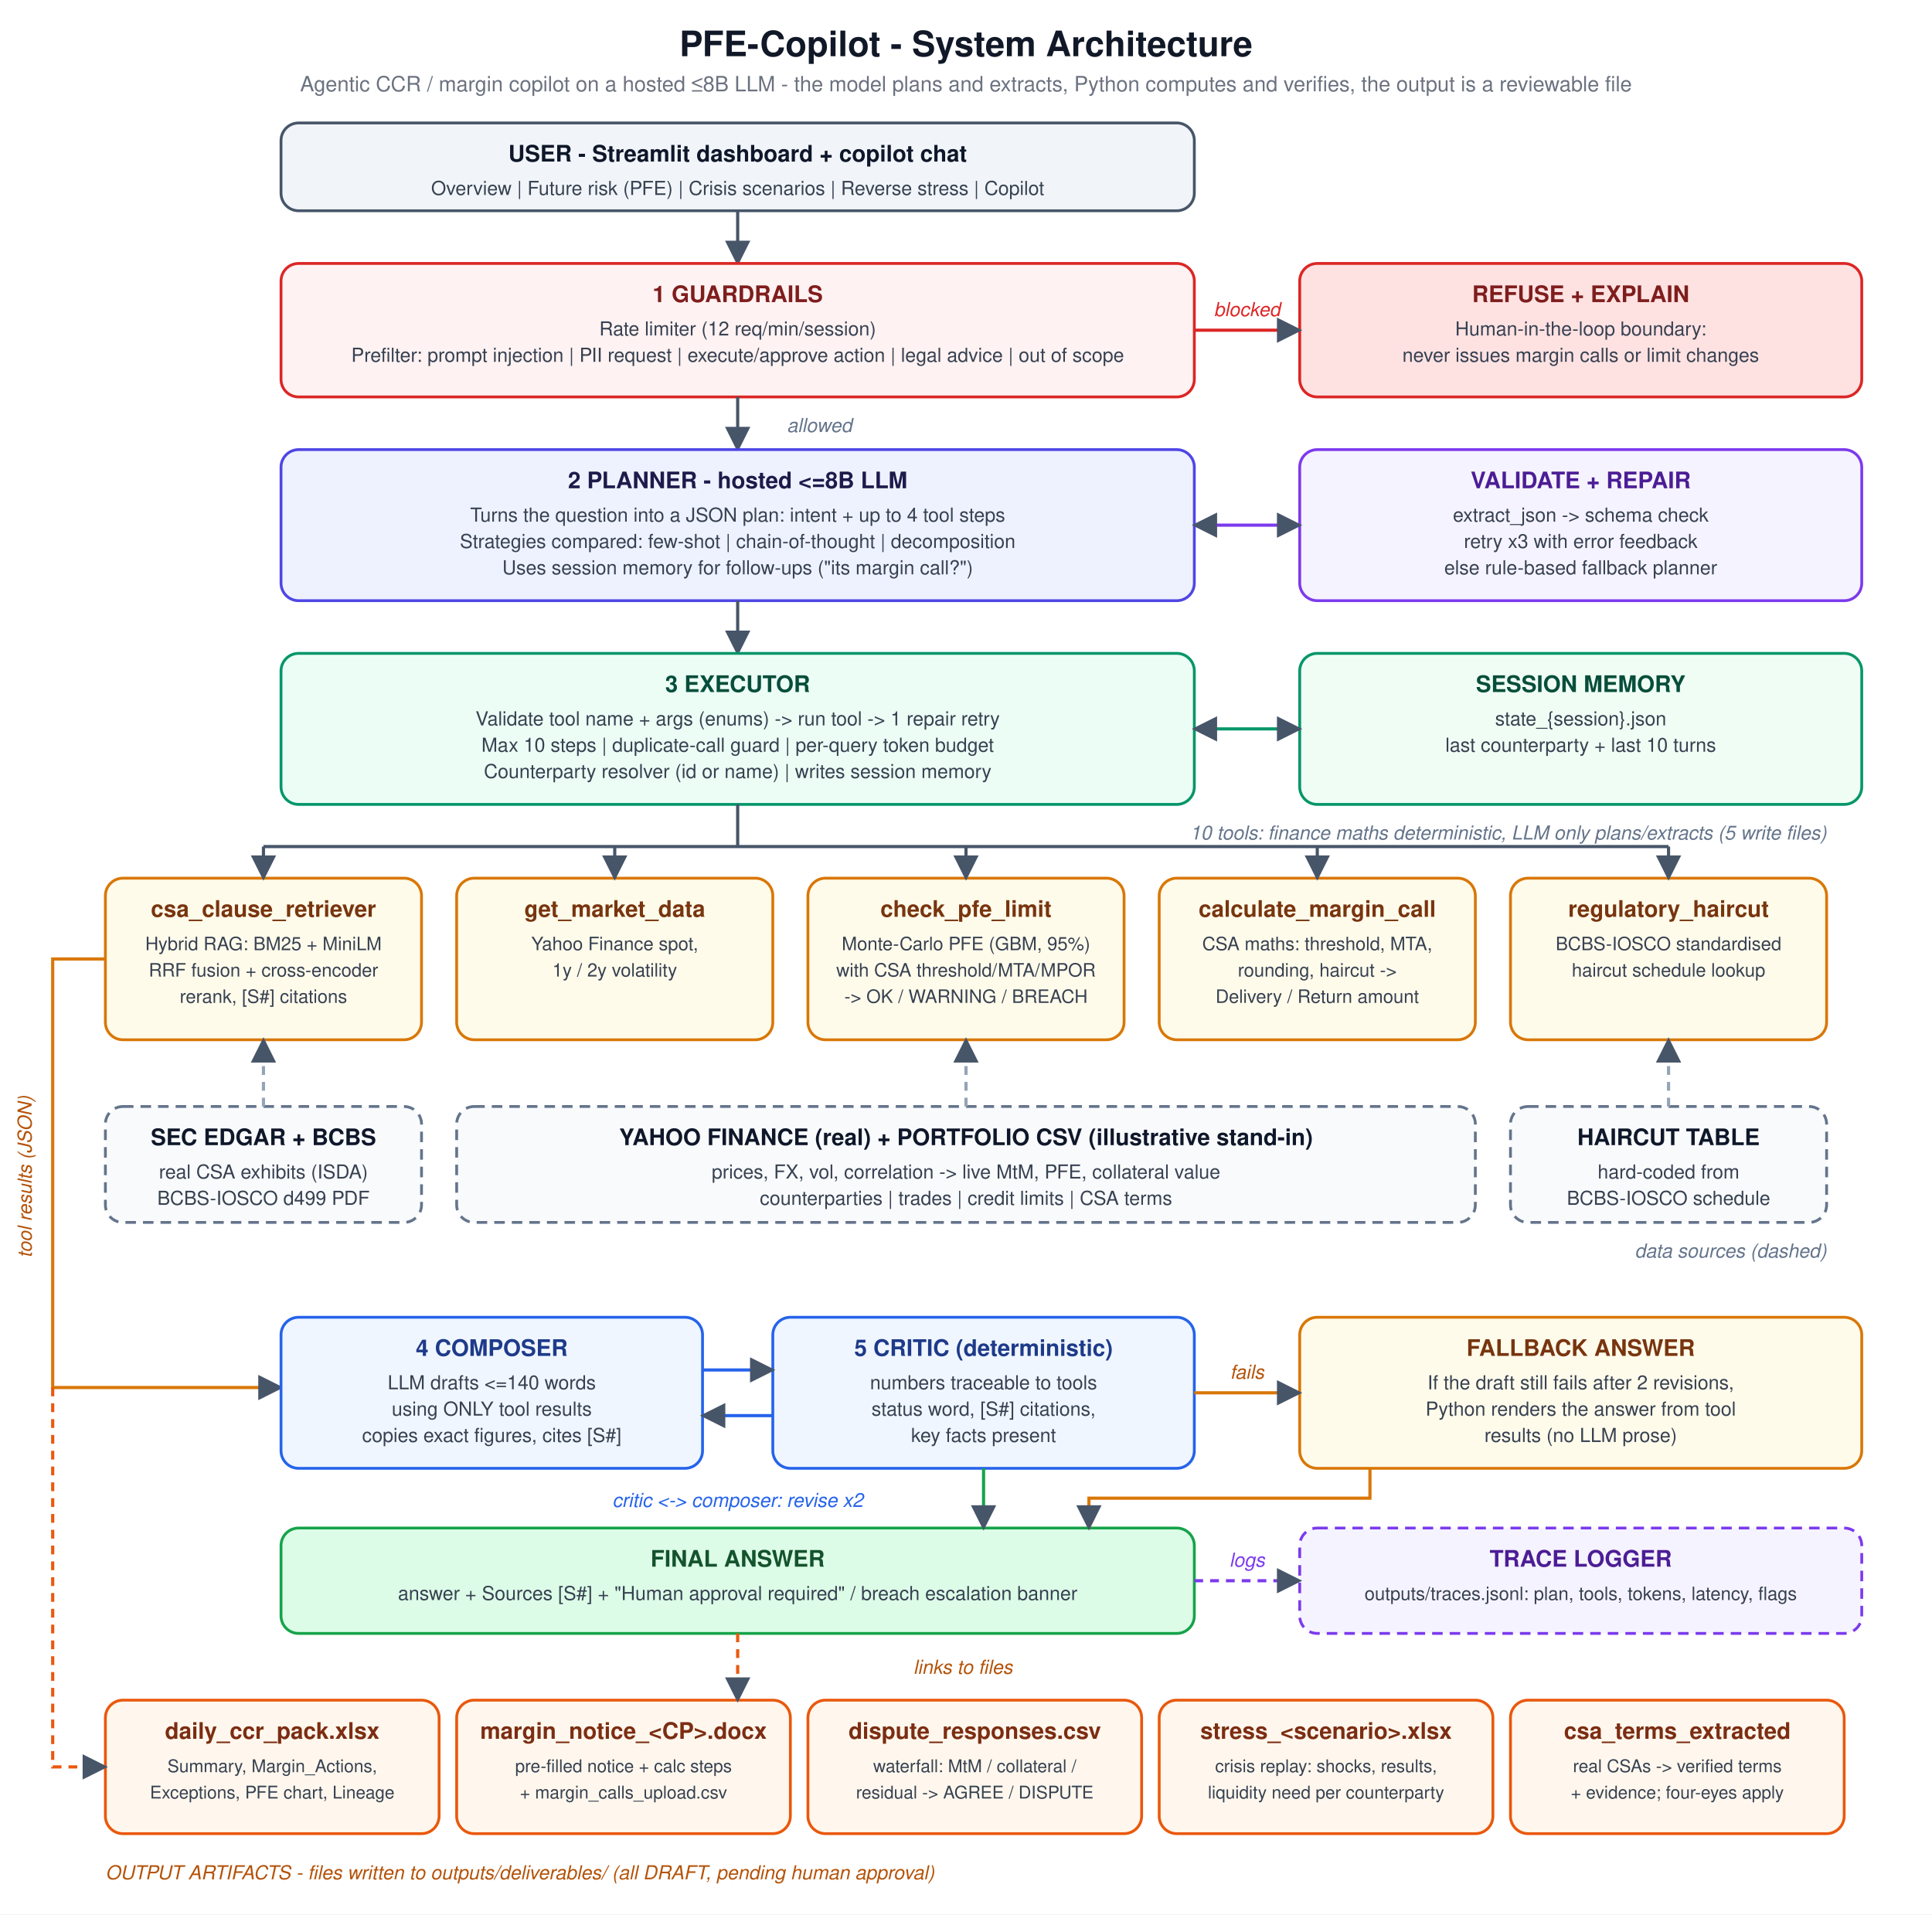
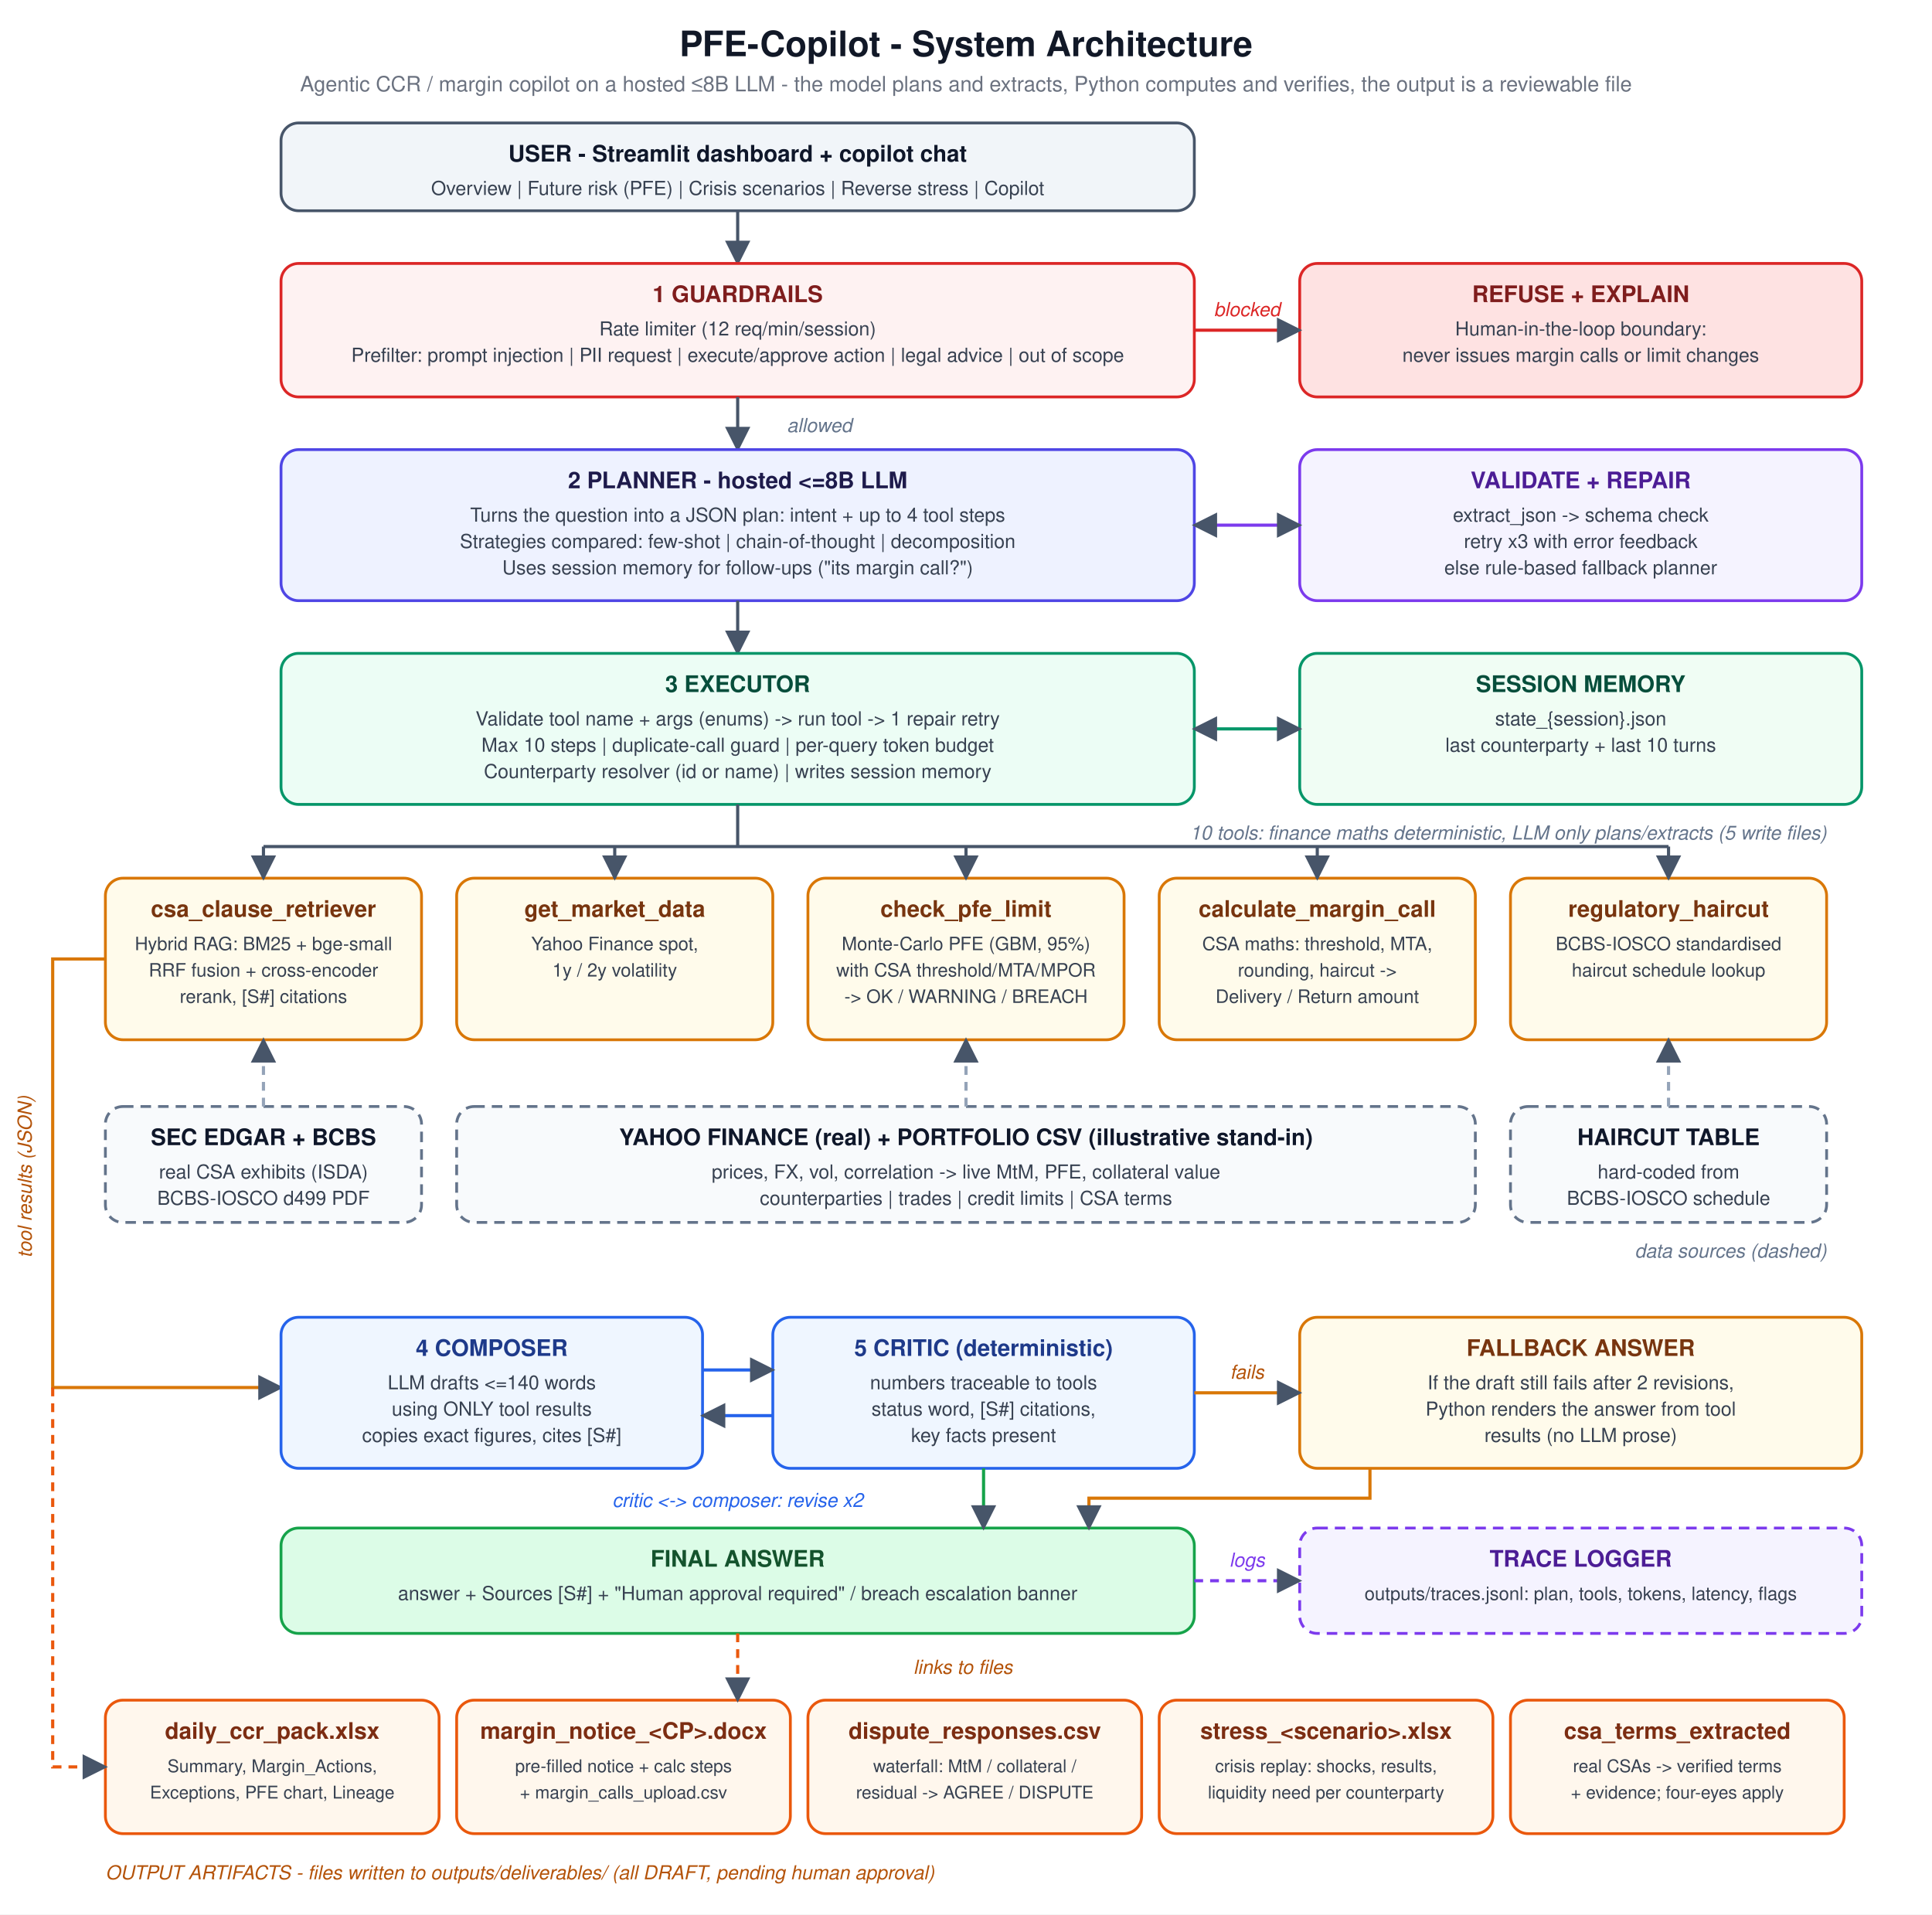
<svg xmlns="http://www.w3.org/2000/svg" viewBox="0 0 1100 1090" width="1100" height="1090" font-family="Segoe UI, Helvetica, Arial, sans-serif">
  <defs>
    <marker id="a" viewBox="0 0 10 10" refX="9" refY="5" markerWidth="8" markerHeight="8" orient="auto-start-reverse">
      <path d="M0,0 L10,5 L0,10 z" fill="#475569" />
    </marker>
  </defs>
  <rect width="1100" height="1090" fill="#FFFFFF" />
  <text x="550" y="32" text-anchor="middle" font-size="20" font-weight="800" fill="#111827">PFE-Copilot - System Architecture</text>
  <text x="550" y="52" text-anchor="middle" font-size="12" fill="#6B7280">Agentic CCR / margin copilot on a hosted ≤8B LLM - the model plans and extracts, Python computes and verifies, the output is a reviewable file</text>
  <rect x="160" y="70" width="520" height="50" rx="10" fill="#F1F5F9" stroke="#475569" stroke-width="1.6" />
  <text x="420.0" y="92" text-anchor="middle" font-size="13" font-weight="700" fill="#0F172A">USER  -  Streamlit dashboard + copilot chat</text>
  <text x="420.0" y="111" text-anchor="middle" font-size="11" fill="#374151">Overview | Future risk (PFE) | Crisis scenarios | Reverse stress | Copilot</text>
  <line x1="420" y1="120" x2="420" y2="150" stroke="#475569" stroke-width="1.8" marker-end="url(#a)" />
  <rect x="160" y="150" width="520" height="76" rx="10" fill="#FEF2F2" stroke="#DC2626" stroke-width="1.6" />
  <text x="420.0" y="172" text-anchor="middle" font-size="13" font-weight="700" fill="#7F1D1D">1  GUARDRAILS</text>
  <text x="420.0" y="191" text-anchor="middle" font-size="11" fill="#374151">Rate limiter (12 req/min/session)</text>
  <text x="420.0" y="206" text-anchor="middle" font-size="11" fill="#374151">Prefilter: prompt injection | PII request | execute/approve action | legal advice | out of scope</text>
  <rect x="740" y="150" width="320" height="76" rx="10" fill="#FEE2E2" stroke="#DC2626" stroke-width="1.6" />
  <text x="900.0" y="172" text-anchor="middle" font-size="13" font-weight="700" fill="#7F1D1D">REFUSE + EXPLAIN</text>
  <text x="900.0" y="191" text-anchor="middle" font-size="11" fill="#374151">Human-in-the-loop boundary:</text>
  <text x="900.0" y="206" text-anchor="middle" font-size="11" fill="#374151">never issues margin calls or limit changes</text>
  <line x1="680" y1="188" x2="740" y2="188" stroke="#DC2626" stroke-width="1.8" marker-end="url(#a)" />
  <text x="710" y="180" text-anchor="middle" font-size="11" font-style="italic" fill="#DC2626">blocked</text>
  <line x1="420" y1="226" x2="420" y2="256" stroke="#475569" stroke-width="1.8" marker-end="url(#a)" />
  <text x="448" y="246" text-anchor="start" font-size="11" font-style="italic" fill="#64748B">allowed</text>
  <rect x="160" y="256" width="520" height="86" rx="10" fill="#EEF2FF" stroke="#4F46E5" stroke-width="1.6" />
  <text x="420.0" y="278" text-anchor="middle" font-size="13" font-weight="700" fill="#1E1B4B">2  PLANNER  -  hosted &lt;=8B LLM</text>
  <text x="420.0" y="297" text-anchor="middle" font-size="11" fill="#374151">Turns the question into a JSON plan: intent + up to 4 tool steps</text>
  <text x="420.0" y="312" text-anchor="middle" font-size="11" fill="#374151">Strategies compared: few-shot | chain-of-thought | decomposition</text>
  <text x="420.0" y="327" text-anchor="middle" font-size="11" fill="#374151">Uses session memory for follow-ups ("its margin call?")</text>
  <rect x="740" y="256" width="320" height="86" rx="10" fill="#F5F3FF" stroke="#7C3AED" stroke-width="1.6" />
  <text x="900.0" y="278" text-anchor="middle" font-size="13" font-weight="700" fill="#4C1D95">VALIDATE + REPAIR</text>
  <text x="900.0" y="297" text-anchor="middle" font-size="11" fill="#374151">extract_json -&gt; schema check</text>
  <text x="900.0" y="312" text-anchor="middle" font-size="11" fill="#374151">retry x3 with error feedback</text>
  <text x="900.0" y="327" text-anchor="middle" font-size="11" fill="#374151">else rule-based fallback planner</text>
  <line x1="680" y1="299" x2="740" y2="299" stroke="#7C3AED" stroke-width="1.8" marker-end="url(#a)" marker-start="url(#a)" />
  <line x1="420" y1="342" x2="420" y2="372" stroke="#475569" stroke-width="1.8" marker-end="url(#a)" />
  <rect x="160" y="372" width="520" height="86" rx="10" fill="#ECFDF5" stroke="#059669" stroke-width="1.6" />
  <text x="420.0" y="394" text-anchor="middle" font-size="13" font-weight="700" fill="#064E3B">3  EXECUTOR</text>
  <text x="420.0" y="413" text-anchor="middle" font-size="11" fill="#374151">Validate tool name + args (enums) -&gt; run tool -&gt; 1 repair retry</text>
  <text x="420.0" y="428" text-anchor="middle" font-size="11" fill="#374151">Max 10 steps | duplicate-call guard | per-query token budget</text>
  <text x="420.0" y="443" text-anchor="middle" font-size="11" fill="#374151">Counterparty resolver (id or name) | writes session memory</text>
  <rect x="740" y="372" width="320" height="86" rx="10" fill="#F0FDF4" stroke="#059669" stroke-width="1.6" />
  <text x="900.0" y="394" text-anchor="middle" font-size="13" font-weight="700" fill="#064E3B">SESSION MEMORY</text>
  <text x="900.0" y="413" text-anchor="middle" font-size="11" fill="#374151">state_{session}.json</text>
  <text x="900.0" y="428" text-anchor="middle" font-size="11" fill="#374151">last counterparty + last 10 turns</text>
  <line x1="680" y1="415" x2="740" y2="415" stroke="#059669" stroke-width="1.8" marker-end="url(#a)" marker-start="url(#a)" />
  <line x1="420" y1="458" x2="420" y2="482" stroke="#475569" stroke-width="1.8" />
  <line x1="150" y1="482" x2="950" y2="482" stroke="#475569" stroke-width="1.8" />
  <rect x="60" y="500" width="180" height="92" rx="10" fill="#FFFBEB" stroke="#D97706" stroke-width="1.6" />
  <text x="150.0" y="522" text-anchor="middle" font-size="13" font-weight="700" fill="#78350F">csa_clause_retriever</text>
-   <text x="150.0" y="541" text-anchor="middle" font-size="10.5" fill="#374151">Hybrid RAG: BM25 + MiniLM</text>
+   <text x="150.0" y="541" text-anchor="middle" font-size="10.5" fill="#374151">Hybrid RAG: BM25 + bge-small</text>
  <text x="150.0" y="556" text-anchor="middle" font-size="10.5" fill="#374151">RRF fusion + cross-encoder</text>
  <text x="150.0" y="571" text-anchor="middle" font-size="10.5" fill="#374151">rerank, [S#] citations</text>
  <line x1="150" y1="482" x2="150" y2="500" stroke="#475569" stroke-width="1.8" marker-end="url(#a)" />
  <rect x="260" y="500" width="180" height="92" rx="10" fill="#FFFBEB" stroke="#D97706" stroke-width="1.6" />
  <text x="350.0" y="522" text-anchor="middle" font-size="13" font-weight="700" fill="#78350F">get_market_data</text>
  <text x="350.0" y="541" text-anchor="middle" font-size="10.5" fill="#374151">Yahoo Finance spot,</text>
  <text x="350.0" y="556" text-anchor="middle" font-size="10.5" fill="#374151">1y / 2y volatility</text>
  <line x1="350" y1="482" x2="350" y2="500" stroke="#475569" stroke-width="1.8" marker-end="url(#a)" />
  <rect x="460" y="500" width="180" height="92" rx="10" fill="#FFFBEB" stroke="#D97706" stroke-width="1.6" />
  <text x="550.0" y="522" text-anchor="middle" font-size="13" font-weight="700" fill="#78350F">check_pfe_limit</text>
  <text x="550.0" y="541" text-anchor="middle" font-size="10.5" fill="#374151">Monte-Carlo PFE (GBM, 95%)</text>
  <text x="550.0" y="556" text-anchor="middle" font-size="10.5" fill="#374151">with CSA threshold/MTA/MPOR</text>
  <text x="550.0" y="571" text-anchor="middle" font-size="10.5" fill="#374151">-&gt; OK / WARNING / BREACH</text>
  <line x1="550" y1="482" x2="550" y2="500" stroke="#475569" stroke-width="1.8" marker-end="url(#a)" />
  <rect x="660" y="500" width="180" height="92" rx="10" fill="#FFFBEB" stroke="#D97706" stroke-width="1.6" />
  <text x="750.0" y="522" text-anchor="middle" font-size="13" font-weight="700" fill="#78350F">calculate_margin_call</text>
  <text x="750.0" y="541" text-anchor="middle" font-size="10.5" fill="#374151">CSA maths: threshold, MTA,</text>
  <text x="750.0" y="556" text-anchor="middle" font-size="10.5" fill="#374151">rounding, haircut -&gt;</text>
  <text x="750.0" y="571" text-anchor="middle" font-size="10.5" fill="#374151">Delivery / Return amount</text>
  <line x1="750" y1="482" x2="750" y2="500" stroke="#475569" stroke-width="1.8" marker-end="url(#a)" />
  <rect x="860" y="500" width="180" height="92" rx="10" fill="#FFFBEB" stroke="#D97706" stroke-width="1.6" />
  <text x="950.0" y="522" text-anchor="middle" font-size="13" font-weight="700" fill="#78350F">regulatory_haircut</text>
  <text x="950.0" y="541" text-anchor="middle" font-size="10.5" fill="#374151">BCBS-IOSCO standardised</text>
  <text x="950.0" y="556" text-anchor="middle" font-size="10.5" fill="#374151">haircut schedule lookup</text>
  <line x1="950" y1="482" x2="950" y2="500" stroke="#475569" stroke-width="1.8" marker-end="url(#a)" />
  <text x="550" y="496" text-anchor="middle" font-size="11" font-style="italic" fill="#64748B" transform="translate(0,-16)" />
  <text x="1040" y="478" text-anchor="end" font-size="11" font-style="italic" fill="#64748B">10 tools: finance maths deterministic, LLM only plans/extracts (5 write files)</text>
  <rect x="60" y="630" width="180" height="66" rx="10" fill="#F8FAFC" stroke="#64748B" stroke-width="1.6" stroke-dasharray="6 4" />
  <text x="150.0" y="652" text-anchor="middle" font-size="13" font-weight="700" fill="#0F172A">SEC EDGAR + BCBS</text>
  <text x="150.0" y="671" text-anchor="middle" font-size="11" fill="#374151">real CSA exhibits (ISDA)</text>
  <text x="150.0" y="686" text-anchor="middle" font-size="11" fill="#374151">BCBS-IOSCO d499 PDF</text>
  <rect x="260" y="630" width="580" height="66" rx="10" fill="#F8FAFC" stroke="#64748B" stroke-width="1.6" stroke-dasharray="6 4" />
  <text x="550.0" y="652" text-anchor="middle" font-size="13" font-weight="700" fill="#0F172A">YAHOO FINANCE (real) + PORTFOLIO CSV (illustrative stand-in)</text>
  <text x="550.0" y="671" text-anchor="middle" font-size="11" fill="#374151">prices, FX, vol, correlation -&gt; live MtM, PFE, collateral value</text>
  <text x="550.0" y="686" text-anchor="middle" font-size="11" fill="#374151">counterparties | trades | credit limits | CSA terms</text>
  <rect x="860" y="630" width="180" height="66" rx="10" fill="#F8FAFC" stroke="#64748B" stroke-width="1.6" stroke-dasharray="6 4" />
  <text x="950.0" y="652" text-anchor="middle" font-size="13" font-weight="700" fill="#0F172A">HAIRCUT TABLE</text>
  <text x="950.0" y="671" text-anchor="middle" font-size="11" fill="#374151">hard-coded from</text>
  <text x="950.0" y="686" text-anchor="middle" font-size="11" fill="#374151">BCBS-IOSCO schedule</text>
  <line x1="150" y1="630" x2="150" y2="592" stroke="#94A3B8" stroke-width="1.8" stroke-dasharray="5 4" marker-end="url(#a)" />
  <line x1="550" y1="630" x2="550" y2="592" stroke="#94A3B8" stroke-width="1.8" stroke-dasharray="5 4" marker-end="url(#a)" />
  <line x1="950" y1="630" x2="950" y2="592" stroke="#94A3B8" stroke-width="1.8" stroke-dasharray="5 4" marker-end="url(#a)" />
  <text x="1040" y="716" text-anchor="end" font-size="11" font-style="italic" fill="#64748B">data sources (dashed)</text>
  <path d="M60 546 L30 546 L30 790 L160 790" fill="none" stroke="#D97706" stroke-width="1.8" marker-end="url(#a)" />
  <text x="18" y="670" text-anchor="middle" font-size="11" font-style="italic" fill="#B45309" transform="rotate(-90 18 670)">tool results (JSON)</text>
  <rect x="160" y="750" width="240" height="86" rx="10" fill="#EFF6FF" stroke="#2563EB" stroke-width="1.6" />
  <text x="280.0" y="772" text-anchor="middle" font-size="13" font-weight="700" fill="#1E3A8A">4  COMPOSER</text>
  <text x="280.0" y="791" text-anchor="middle" font-size="11" fill="#374151">LLM drafts &lt;=140 words</text>
  <text x="280.0" y="806" text-anchor="middle" font-size="11" fill="#374151">using ONLY tool results</text>
  <text x="280.0" y="821" text-anchor="middle" font-size="11" fill="#374151">copies exact figures, cites [S#]</text>
  <rect x="440" y="750" width="240" height="86" rx="10" fill="#EFF6FF" stroke="#2563EB" stroke-width="1.6" />
  <text x="560.0" y="772" text-anchor="middle" font-size="13" font-weight="700" fill="#1E3A8A">5  CRITIC  (deterministic)</text>
  <text x="560.0" y="791" text-anchor="middle" font-size="11" fill="#374151">numbers traceable to tools</text>
  <text x="560.0" y="806" text-anchor="middle" font-size="11" fill="#374151">status word, [S#] citations,</text>
  <text x="560.0" y="821" text-anchor="middle" font-size="11" fill="#374151">key facts present</text>
  <line x1="400" y1="780" x2="440" y2="780" stroke="#2563EB" stroke-width="1.8" marker-end="url(#a)" />
  <line x1="440" y1="806" x2="400" y2="806" stroke="#2563EB" stroke-width="1.8" marker-end="url(#a)" />
  <text x="420" y="798" text-anchor="middle" font-size="11" font-style="italic" fill="#64748B" />
  <text x="420" y="858" text-anchor="middle" font-size="11" font-style="italic" fill="#2563EB">critic &lt;-&gt; composer: revise x2</text>
  <rect x="740" y="750" width="320" height="86" rx="10" fill="#FFFBEB" stroke="#D97706" stroke-width="1.6" />
  <text x="900.0" y="772" text-anchor="middle" font-size="13" font-weight="700" fill="#78350F">FALLBACK ANSWER</text>
  <text x="900.0" y="791" text-anchor="middle" font-size="11" fill="#374151">If the draft still fails after 2 revisions,</text>
  <text x="900.0" y="806" text-anchor="middle" font-size="11" fill="#374151">Python renders the answer from tool</text>
  <text x="900.0" y="821" text-anchor="middle" font-size="11" fill="#374151">results (no LLM prose)</text>
  <line x1="680" y1="793" x2="740" y2="793" stroke="#D97706" stroke-width="1.8" marker-end="url(#a)" />
  <text x="710" y="785" text-anchor="middle" font-size="11" font-style="italic" fill="#B45309">fails</text>
  <rect x="160" y="870" width="520" height="60" rx="10" fill="#DCFCE7" stroke="#16A34A" stroke-width="1.6" />
  <text x="420.0" y="892" text-anchor="middle" font-size="13" font-weight="700" fill="#14532D">FINAL ANSWER</text>
  <text x="420.0" y="911" text-anchor="middle" font-size="11" fill="#374151">answer + Sources [S#] + "Human approval required" / breach escalation banner</text>
  <line x1="560" y1="836" x2="560" y2="870" stroke="#16A34A" stroke-width="1.8" marker-end="url(#a)" />
  <path d="M780 836 L780 853 L620 853 L620 870" fill="none" stroke="#D97706" stroke-width="1.8" marker-end="url(#a)" />
  <rect x="740" y="870" width="320" height="60" rx="10" fill="#F5F3FF" stroke="#7C3AED" stroke-width="1.6" stroke-dasharray="6 4" />
  <text x="900.0" y="892" text-anchor="middle" font-size="13" font-weight="700" fill="#4C1D95">TRACE LOGGER</text>
  <text x="900.0" y="911" text-anchor="middle" font-size="10.5" fill="#374151">outputs/traces.jsonl: plan, tools, tokens, latency, flags</text>
  <line x1="680" y1="900" x2="740" y2="900" stroke="#7C3AED" stroke-width="1.8" stroke-dasharray="5 4" marker-end="url(#a)" />
  <text x="710" y="892" text-anchor="middle" font-size="11" font-style="italic" fill="#7C3AED">logs</text>
  <text x="60" y="1070" text-anchor="start" font-size="11" font-style="italic" fill="#B45309">OUTPUT ARTIFACTS - files written to outputs/deliverables/ (all DRAFT, pending human approval)</text>
  <rect x="60" y="968" width="190" height="76" rx="10" fill="#FFF7ED" stroke="#EA580C" stroke-width="1.6" />
  <text x="155.0" y="990" text-anchor="middle" font-size="13" font-weight="700" fill="#7C2D12">daily_ccr_pack.xlsx</text>
  <text x="155.0" y="1009" text-anchor="middle" font-size="10" fill="#374151">Summary, Margin_Actions,</text>
  <text x="155.0" y="1024" text-anchor="middle" font-size="10" fill="#374151">Exceptions, PFE chart, Lineage</text>
  <rect x="260" y="968" width="190" height="76" rx="10" fill="#FFF7ED" stroke="#EA580C" stroke-width="1.6" />
  <text x="355.0" y="990" text-anchor="middle" font-size="13" font-weight="700" fill="#7C2D12">margin_notice_&lt;CP&gt;.docx</text>
  <text x="355.0" y="1009" text-anchor="middle" font-size="10" fill="#374151">pre-filled notice + calc steps</text>
  <text x="355.0" y="1024" text-anchor="middle" font-size="10" fill="#374151">+ margin_calls_upload.csv</text>
  <rect x="460" y="968" width="190" height="76" rx="10" fill="#FFF7ED" stroke="#EA580C" stroke-width="1.6" />
  <text x="555.0" y="990" text-anchor="middle" font-size="13" font-weight="700" fill="#7C2D12">dispute_responses.csv</text>
  <text x="555.0" y="1009" text-anchor="middle" font-size="10" fill="#374151">waterfall: MtM / collateral /</text>
  <text x="555.0" y="1024" text-anchor="middle" font-size="10" fill="#374151">residual -&gt; AGREE / DISPUTE</text>
  <rect x="660" y="968" width="190" height="76" rx="10" fill="#FFF7ED" stroke="#EA580C" stroke-width="1.6" />
  <text x="755.0" y="990" text-anchor="middle" font-size="13" font-weight="700" fill="#7C2D12">stress_&lt;scenario&gt;.xlsx</text>
  <text x="755.0" y="1009" text-anchor="middle" font-size="10" fill="#374151">crisis replay: shocks, results,</text>
  <text x="755.0" y="1024" text-anchor="middle" font-size="10" fill="#374151">liquidity need per counterparty</text>
  <rect x="860" y="968" width="190" height="76" rx="10" fill="#FFF7ED" stroke="#EA580C" stroke-width="1.6" />
  <text x="955.0" y="990" text-anchor="middle" font-size="13" font-weight="700" fill="#7C2D12">csa_terms_extracted</text>
  <text x="955.0" y="1009" text-anchor="middle" font-size="10" fill="#374151">real CSAs -&gt; verified terms</text>
  <text x="955.0" y="1024" text-anchor="middle" font-size="10" fill="#374151">+ evidence; four-eyes apply</text>
  <path d="M30 790 L30 1006 L60 1006" fill="none" stroke="#EA580C" stroke-width="1.8" stroke-dasharray="5 4" marker-end="url(#a)" />
  <line x1="420" y1="930" x2="420" y2="968" stroke="#EA580C" stroke-width="1.8" stroke-dasharray="5 4" marker-end="url(#a)" />
  <text x="520" y="953" text-anchor="start" font-size="11" font-style="italic" fill="#B45309">links to files</text>
</svg>
